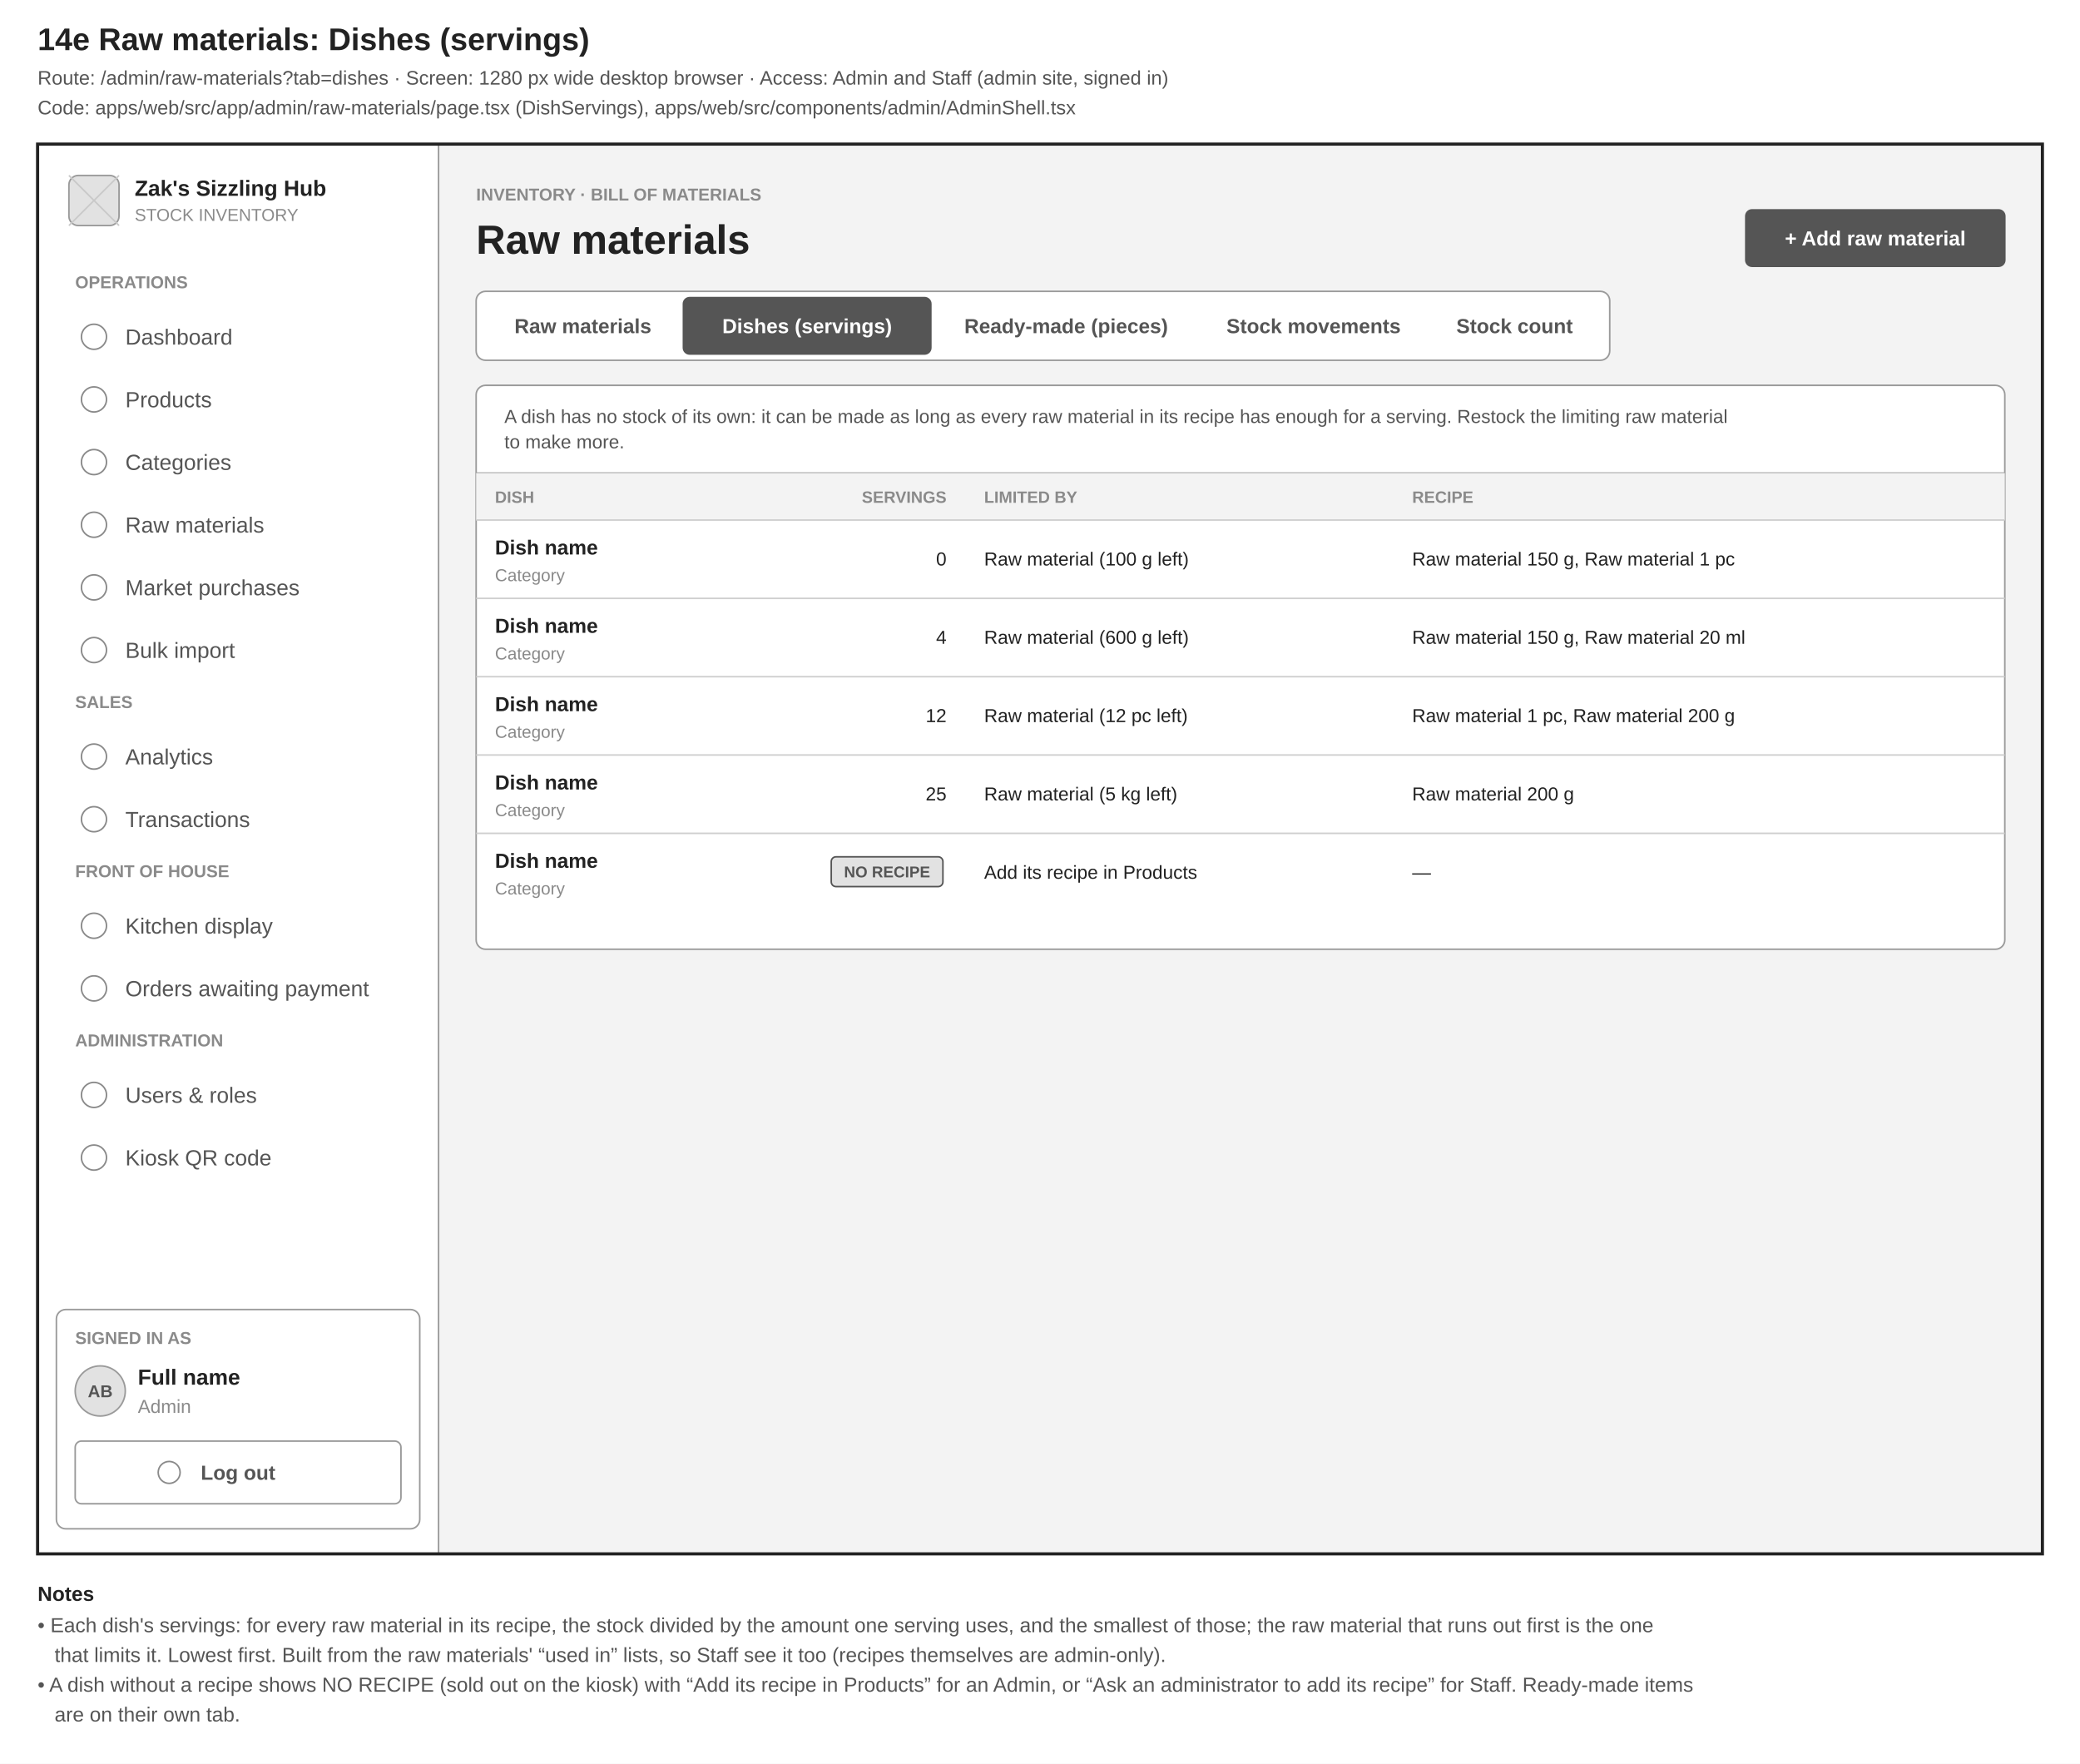
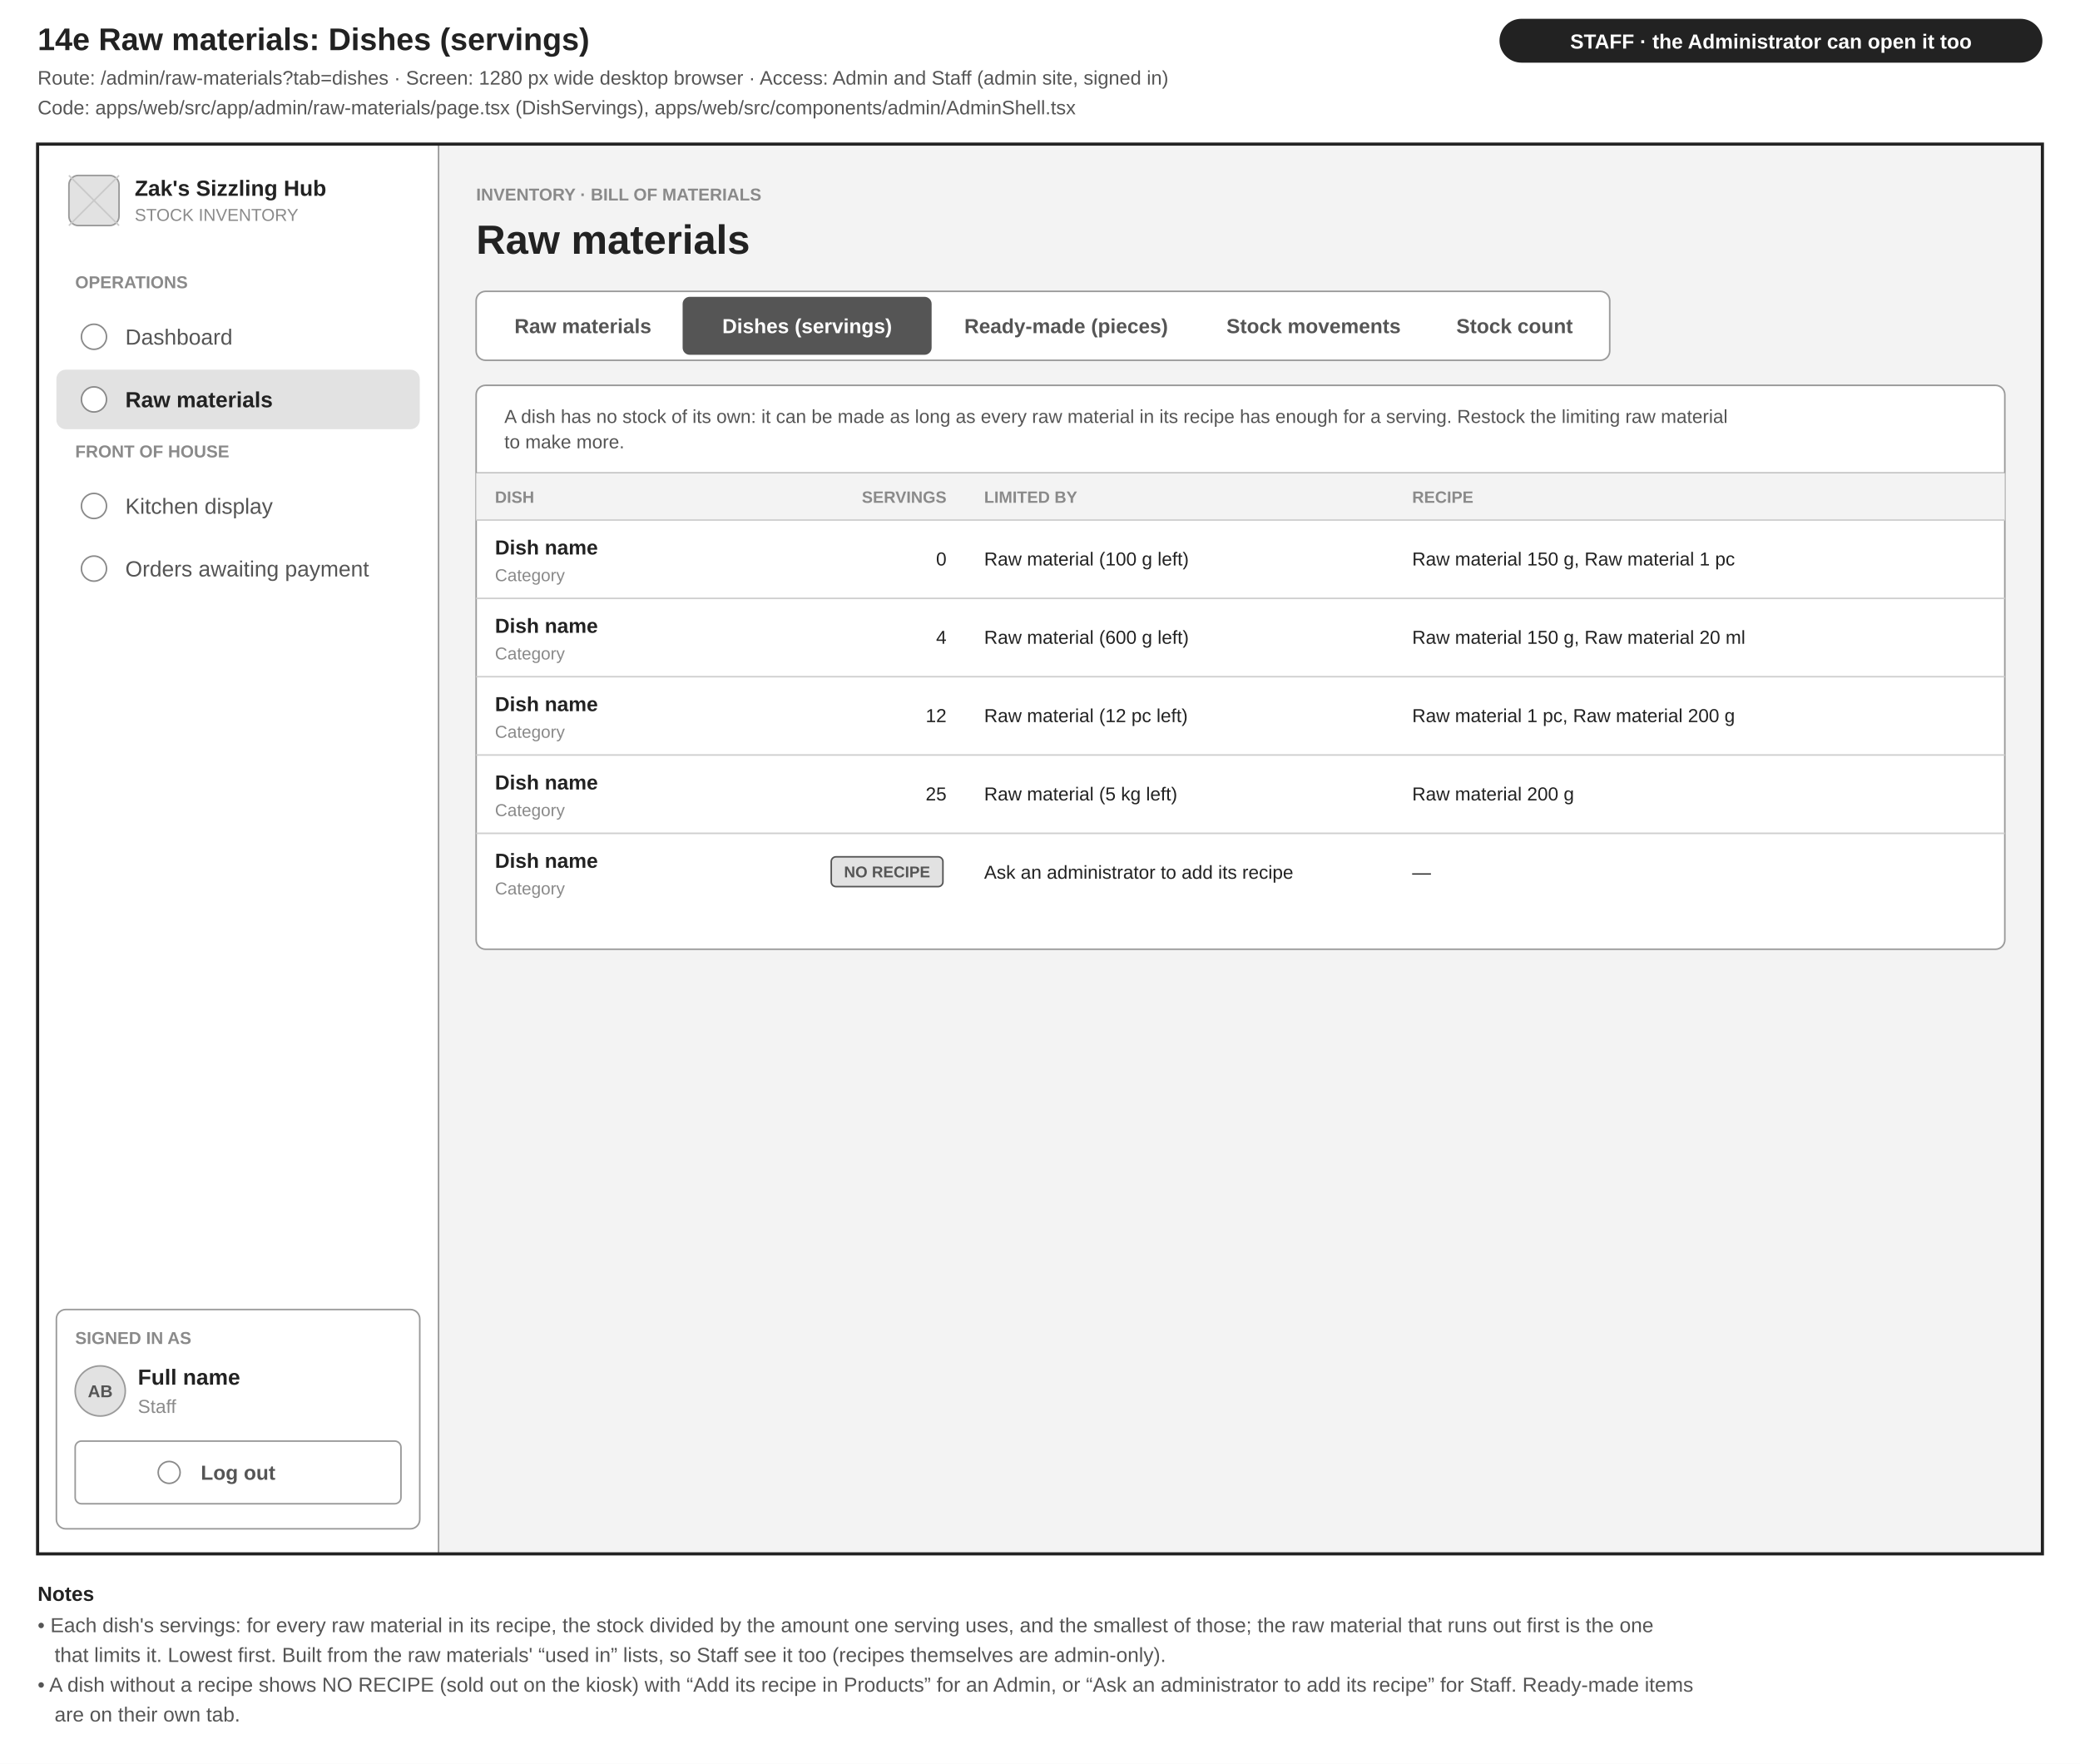
<svg xmlns="http://www.w3.org/2000/svg" width="1328" height="1126" viewBox="0 0 1328 1126">
  <rect x="0" y="0" width="1328" height="1126" fill="#ffffff" />
  <text x="24" y="32" font-family="Arial, Helvetica, sans-serif" font-size="20" font-weight="700" fill="#222222">14e  Raw materials: Dishes (servings)</text>
  <text x="24" y="54" font-family="Arial, Helvetica, sans-serif" font-size="12.5" fill="#555555">Route: /admin/raw-materials?tab=dishes   ·   Screen: 1280 px wide desktop browser   ·   Access: Admin and Staff (admin site, signed in)</text>
  <text x="24" y="73" font-family="Arial, Helvetica, sans-serif" font-size="12.5" fill="#555555">Code: apps/web/src/app/admin/raw-materials/page.tsx (DishServings), apps/web/src/components/admin/AdminShell.tsx</text>
+   <rect x="957.37" y="12" width="346.63" height="28" rx="14" fill="#222222" />
+   <text x="1130.685" y="31" font-family="Arial, Helvetica, sans-serif" font-size="13" font-weight="700" fill="#ffffff" text-anchor="middle">STAFF  ·  the Administrator can open it too</text>
  <text x="24" y="1022" font-family="Arial, Helvetica, sans-serif" font-size="13" font-weight="700" fill="#222222">Notes</text>
  <text x="24" y="1042" font-family="Arial, Helvetica, sans-serif" font-size="13" fill="#555555" xml:space="preserve">• Each dish's servings: for every raw material in its recipe, the stock divided by the amount one serving uses, and the smallest of those; the raw material that runs out first is the one</text>
  <text x="24" y="1061" font-family="Arial, Helvetica, sans-serif" font-size="13" fill="#555555" xml:space="preserve">   that limits it. Lowest first. Built from the raw materials' “used in” lists, so Staff see it too (recipes themselves are admin-only).</text>
  <text x="24" y="1080" font-family="Arial, Helvetica, sans-serif" font-size="13" fill="#555555" xml:space="preserve">• A dish without a recipe shows NO RECIPE (sold out on the kiosk) with “Add its recipe in Products” for an Admin, or “Ask an administrator to add its recipe” for Staff. Ready-made items</text>
  <text x="24" y="1099" font-family="Arial, Helvetica, sans-serif" font-size="13" fill="#555555" xml:space="preserve">   are on their own tab.</text>
  <g transform="translate(24,92)">
    <clipPath id="frame">
      <rect x="0" y="0" width="1280" height="900" />
    </clipPath>
    <g clip-path="url(#frame)">
      <rect x="0" y="0" width="1280" height="900" fill="#ffffff" />
      <rect x="0" y="0" width="1280" height="900" rx="0" fill="#f3f3f3" stroke="none" />
      <rect x="0" y="0" width="256" height="900" rx="0" fill="#ffffff" stroke="none" />
      <line x1="256" y1="0" x2="256" y2="900" stroke="#9a9a9a" stroke-width="1" />
      <rect x="20" y="20" width="32" height="32" rx="6" fill="#e2e2e2" stroke="#9a9a9a" stroke-width="1" />
      <line x1="20" y1="20" x2="52" y2="52" stroke="#c9c9c9" stroke-width="1" />
      <line x1="52" y1="20" x2="20" y2="52" stroke="#c9c9c9" stroke-width="1" />
      <text x="62" y="33" font-family="Arial, Helvetica, sans-serif" font-size="14" font-weight="700" text-anchor="start" fill="#222222">Zak's Sizzling Hub</text>
      <text x="62" y="49" font-family="Arial, Helvetica, sans-serif" font-size="11" font-weight="400" text-anchor="start" fill="#8a8a8a">STOCK INVENTORY</text>
      <text x="24" y="92" font-family="Arial, Helvetica, sans-serif" font-size="11" font-weight="700" text-anchor="start" fill="#8a8a8a">OPERATIONS</text>
      <circle cx="36" cy="123" r="8" fill="#ffffff" stroke="#8a8a8a" stroke-width="1" />
      <text x="56" y="128" font-family="Arial, Helvetica, sans-serif" font-size="14" font-weight="400" text-anchor="start" fill="#555555">Dashboard</text>
+       <rect x="12" y="144" width="232" height="38" rx="6" fill="#e2e2e2" stroke="none" />
      <circle cx="36" cy="163" r="8" fill="#ffffff" stroke="#8a8a8a" stroke-width="1" />
-       <text x="56" y="168" font-family="Arial, Helvetica, sans-serif" font-size="14" font-weight="400" text-anchor="start" fill="#555555">Products</text>
-       <circle cx="36" cy="203" r="8" fill="#ffffff" stroke="#8a8a8a" stroke-width="1" />
-       <text x="56" y="208" font-family="Arial, Helvetica, sans-serif" font-size="14" font-weight="400" text-anchor="start" fill="#555555">Categories</text>
-       <circle cx="36" cy="243" r="8" fill="#ffffff" stroke="#8a8a8a" stroke-width="1" />
-       <text x="56" y="248" font-family="Arial, Helvetica, sans-serif" font-size="14" font-weight="400" text-anchor="start" fill="#555555">Raw materials</text>
-       <circle cx="36" cy="283" r="8" fill="#ffffff" stroke="#8a8a8a" stroke-width="1" />
-       <text x="56" y="288" font-family="Arial, Helvetica, sans-serif" font-size="14" font-weight="400" text-anchor="start" fill="#555555">Market purchases</text>
-       <circle cx="36" cy="323" r="8" fill="#ffffff" stroke="#8a8a8a" stroke-width="1" />
-       <text x="56" y="328" font-family="Arial, Helvetica, sans-serif" font-size="14" font-weight="400" text-anchor="start" fill="#555555">Bulk import</text>
-       <text x="24" y="360" font-family="Arial, Helvetica, sans-serif" font-size="11" font-weight="700" text-anchor="start" fill="#8a8a8a">SALES</text>
-       <circle cx="36" cy="391" r="8" fill="#ffffff" stroke="#8a8a8a" stroke-width="1" />
-       <text x="56" y="396" font-family="Arial, Helvetica, sans-serif" font-size="14" font-weight="400" text-anchor="start" fill="#555555">Analytics</text>
-       <circle cx="36" cy="431" r="8" fill="#ffffff" stroke="#8a8a8a" stroke-width="1" />
-       <text x="56" y="436" font-family="Arial, Helvetica, sans-serif" font-size="14" font-weight="400" text-anchor="start" fill="#555555">Transactions</text>
-       <text x="24" y="468" font-family="Arial, Helvetica, sans-serif" font-size="11" font-weight="700" text-anchor="start" fill="#8a8a8a">FRONT OF HOUSE</text>
-       <circle cx="36" cy="499" r="8" fill="#ffffff" stroke="#8a8a8a" stroke-width="1" />
-       <text x="56" y="504" font-family="Arial, Helvetica, sans-serif" font-size="14" font-weight="400" text-anchor="start" fill="#555555">Kitchen display</text>
-       <circle cx="36" cy="539" r="8" fill="#ffffff" stroke="#8a8a8a" stroke-width="1" />
-       <text x="56" y="544" font-family="Arial, Helvetica, sans-serif" font-size="14" font-weight="400" text-anchor="start" fill="#555555">Orders awaiting payment</text>
-       <text x="24" y="576" font-family="Arial, Helvetica, sans-serif" font-size="11" font-weight="700" text-anchor="start" fill="#8a8a8a">ADMINISTRATION</text>
-       <circle cx="36" cy="607" r="8" fill="#ffffff" stroke="#8a8a8a" stroke-width="1" />
-       <text x="56" y="612" font-family="Arial, Helvetica, sans-serif" font-size="14" font-weight="400" text-anchor="start" fill="#555555">Users &amp; roles</text>
-       <circle cx="36" cy="647" r="8" fill="#ffffff" stroke="#8a8a8a" stroke-width="1" />
-       <text x="56" y="652" font-family="Arial, Helvetica, sans-serif" font-size="14" font-weight="400" text-anchor="start" fill="#555555">Kiosk QR code</text>
+       <text x="56" y="168" font-family="Arial, Helvetica, sans-serif" font-size="14" font-weight="700" text-anchor="start" fill="#222222">Raw materials</text>
+       <text x="24" y="200" font-family="Arial, Helvetica, sans-serif" font-size="11" font-weight="700" text-anchor="start" fill="#8a8a8a">FRONT OF HOUSE</text>
+       <circle cx="36" cy="231" r="8" fill="#ffffff" stroke="#8a8a8a" stroke-width="1" />
+       <text x="56" y="236" font-family="Arial, Helvetica, sans-serif" font-size="14" font-weight="400" text-anchor="start" fill="#555555">Kitchen display</text>
+       <circle cx="36" cy="271" r="8" fill="#ffffff" stroke="#8a8a8a" stroke-width="1" />
+       <text x="56" y="276" font-family="Arial, Helvetica, sans-serif" font-size="14" font-weight="400" text-anchor="start" fill="#555555">Orders awaiting payment</text>
      <rect x="12" y="744" width="232" height="140" rx="6" fill="#ffffff" stroke="#9a9a9a" stroke-width="1" />
      <text x="24" y="766" font-family="Arial, Helvetica, sans-serif" font-size="11" font-weight="700" text-anchor="start" fill="#8a8a8a">SIGNED IN AS</text>
      <circle cx="40" cy="796" r="16" fill="#e2e2e2" stroke="#9a9a9a" stroke-width="1" />
      <text x="40" y="800" font-family="Arial, Helvetica, sans-serif" font-size="11" font-weight="700" text-anchor="middle" fill="#555555">AB</text>
      <text x="64" y="792" font-family="Arial, Helvetica, sans-serif" font-size="14" font-weight="700" text-anchor="start" fill="#222222">Full name</text>
-       <text x="64" y="810" font-family="Arial, Helvetica, sans-serif" font-size="12" font-weight="400" text-anchor="start" fill="#8a8a8a">Admin</text>
+       <text x="64" y="810" font-family="Arial, Helvetica, sans-serif" font-size="12" font-weight="400" text-anchor="start" fill="#8a8a8a">Staff</text>
      <rect x="24" y="828" width="208" height="40" rx="4" fill="#ffffff" stroke="#9a9a9a" stroke-width="1" />
      <text x="128.0" y="852.68" font-family="Arial, Helvetica, sans-serif" font-size="13" font-weight="700" text-anchor="middle" fill="#555555">Log out</text>
      <circle cx="84" cy="848" r="7" fill="#ffffff" stroke="#8a8a8a" stroke-width="1" />
      <text x="280" y="36" font-family="Arial, Helvetica, sans-serif" font-size="11" font-weight="700" text-anchor="start" fill="#8a8a8a">INVENTORY · BILL OF MATERIALS</text>
      <text x="280" y="70" font-family="Arial, Helvetica, sans-serif" font-size="26" font-weight="700" text-anchor="start" fill="#222222">Raw materials</text>
-       <rect x="1090.62" y="42" width="165.38" height="36" rx="4" fill="#555555" stroke="#555555" stroke-width="1" />
-       <text x="1173.31" y="64.68" font-family="Arial, Helvetica, sans-serif" font-size="13" font-weight="700" text-anchor="middle" fill="#ffffff">+ Add raw material</text>
      <rect x="280" y="94" width="723.75" height="44" rx="6" fill="#ffffff" stroke="#9a9a9a" stroke-width="1" />
      <text x="348.165" y="120.68" font-family="Arial, Helvetica, sans-serif" font-size="13" font-weight="700" text-anchor="middle" fill="#555555">Raw materials</text>
      <rect x="412.33" y="98" width="157.97" height="36" rx="4" fill="#555555" stroke="#555555" stroke-width="1" />
      <text x="491.315" y="120.68" font-family="Arial, Helvetica, sans-serif" font-size="13" font-weight="700" text-anchor="middle" fill="#ffffff">Dishes (servings)</text>
      <text x="656.695" y="120.68" font-family="Arial, Helvetica, sans-serif" font-size="13" font-weight="700" text-anchor="middle" fill="#555555">Ready-made (pieces)</text>
      <text x="814.665" y="120.68" font-family="Arial, Helvetica, sans-serif" font-size="13" font-weight="700" text-anchor="middle" fill="#555555">Stock movements</text>
      <text x="942.995" y="120.68" font-family="Arial, Helvetica, sans-serif" font-size="13" font-weight="700" text-anchor="middle" fill="#555555">Stock count</text>
      <rect x="280" y="154" width="976" height="360" rx="6" fill="#ffffff" stroke="#9a9a9a" stroke-width="1" />
      <text x="298" y="178" font-family="Arial, Helvetica, sans-serif" font-size="12" font-weight="400" text-anchor="start" fill="#555555">A dish has no stock of its own: it can be made as long as every raw material in its recipe has enough for a serving. Restock the limiting raw material</text>
      <text x="298" y="194.2" font-family="Arial, Helvetica, sans-serif" font-size="12" font-weight="400" text-anchor="start" fill="#555555">to make more.</text>
      <line x1="280" y1="210" x2="1256" y2="210" stroke="#9a9a9a" stroke-width="1" />
      <rect x="280" y="210" width="976" height="30" rx="0" fill="#f3f3f3" stroke="none" stroke-width="1" />
      <text x="292" y="229.0" font-family="Arial, Helvetica, sans-serif" font-size="10.5" font-weight="700" text-anchor="start" fill="#8a8a8a">DISH</text>
      <text x="580.32" y="229.0" font-family="Arial, Helvetica, sans-serif" font-size="10.5" font-weight="700" text-anchor="end" fill="#8a8a8a">SERVINGS</text>
      <text x="604.32" y="229.0" font-family="Arial, Helvetica, sans-serif" font-size="10.5" font-weight="700" text-anchor="start" fill="#8a8a8a">LIMITED BY</text>
      <text x="877.6" y="229.0" font-family="Arial, Helvetica, sans-serif" font-size="10.5" font-weight="700" text-anchor="start" fill="#8a8a8a">RECIPE</text>
      <line x1="280" y1="240" x2="1256" y2="240" stroke="#cfcfcf" stroke-width="1" />
      <text x="292" y="262.0" font-family="Arial, Helvetica, sans-serif" font-size="13" font-weight="700" text-anchor="start" fill="#222222">Dish name</text>
      <text x="292" y="279.0" font-family="Arial, Helvetica, sans-serif" font-size="11" font-weight="400" text-anchor="start" fill="#8a8a8a">Category</text>
      <text x="580.32" y="269.0" font-family="Arial, Helvetica, sans-serif" font-size="12" font-weight="400" text-anchor="end" fill="#222222">0</text>
      <text x="604.32" y="269.0" font-family="Arial, Helvetica, sans-serif" font-size="12" font-weight="400" text-anchor="start" fill="#222222">Raw material (100 g left)</text>
      <text x="877.6" y="269.0" font-family="Arial, Helvetica, sans-serif" font-size="12" font-weight="400" text-anchor="start" fill="#222222">Raw material 150 g, Raw material 1 pc</text>
      <line x1="280" y1="290" x2="1256" y2="290" stroke="#cfcfcf" stroke-width="1" />
      <text x="292" y="312.0" font-family="Arial, Helvetica, sans-serif" font-size="13" font-weight="700" text-anchor="start" fill="#222222">Dish name</text>
      <text x="292" y="329.0" font-family="Arial, Helvetica, sans-serif" font-size="11" font-weight="400" text-anchor="start" fill="#8a8a8a">Category</text>
      <text x="580.32" y="319.0" font-family="Arial, Helvetica, sans-serif" font-size="12" font-weight="400" text-anchor="end" fill="#222222">4</text>
      <text x="604.32" y="319.0" font-family="Arial, Helvetica, sans-serif" font-size="12" font-weight="400" text-anchor="start" fill="#222222">Raw material (600 g left)</text>
      <text x="877.6" y="319.0" font-family="Arial, Helvetica, sans-serif" font-size="12" font-weight="400" text-anchor="start" fill="#222222">Raw material 150 g, Raw material 20 ml</text>
      <line x1="280" y1="340" x2="1256" y2="340" stroke="#cfcfcf" stroke-width="1" />
      <text x="292" y="362.0" font-family="Arial, Helvetica, sans-serif" font-size="13" font-weight="700" text-anchor="start" fill="#222222">Dish name</text>
      <text x="292" y="379.0" font-family="Arial, Helvetica, sans-serif" font-size="11" font-weight="400" text-anchor="start" fill="#8a8a8a">Category</text>
      <text x="580.32" y="369.0" font-family="Arial, Helvetica, sans-serif" font-size="12" font-weight="400" text-anchor="end" fill="#222222">12</text>
      <text x="604.32" y="369.0" font-family="Arial, Helvetica, sans-serif" font-size="12" font-weight="400" text-anchor="start" fill="#222222">Raw material (12 pc left)</text>
      <text x="877.6" y="369.0" font-family="Arial, Helvetica, sans-serif" font-size="12" font-weight="400" text-anchor="start" fill="#222222">Raw material 1 pc, Raw material 200 g</text>
      <line x1="280" y1="390" x2="1256" y2="390" stroke="#cfcfcf" stroke-width="1" />
      <text x="292" y="412.0" font-family="Arial, Helvetica, sans-serif" font-size="13" font-weight="700" text-anchor="start" fill="#222222">Dish name</text>
      <text x="292" y="429.0" font-family="Arial, Helvetica, sans-serif" font-size="11" font-weight="400" text-anchor="start" fill="#8a8a8a">Category</text>
      <text x="580.32" y="419.0" font-family="Arial, Helvetica, sans-serif" font-size="12" font-weight="400" text-anchor="end" fill="#222222">25</text>
      <text x="604.32" y="419.0" font-family="Arial, Helvetica, sans-serif" font-size="12" font-weight="400" text-anchor="start" fill="#222222">Raw material (5 kg left)</text>
      <text x="877.6" y="419.0" font-family="Arial, Helvetica, sans-serif" font-size="12" font-weight="400" text-anchor="start" fill="#222222">Raw material 200 g</text>
      <line x1="280" y1="440" x2="1256" y2="440" stroke="#cfcfcf" stroke-width="1" />
      <text x="292" y="462.0" font-family="Arial, Helvetica, sans-serif" font-size="13" font-weight="700" text-anchor="start" fill="#222222">Dish name</text>
      <text x="292" y="479.0" font-family="Arial, Helvetica, sans-serif" font-size="11" font-weight="400" text-anchor="start" fill="#8a8a8a">Category</text>
      <rect x="506.72" y="455.0" width="71.3" height="19" rx="3" fill="#e2e2e2" stroke="#555555" stroke-width="1" />
      <text x="542.37" y="468.1" font-family="Arial, Helvetica, sans-serif" font-size="10" font-weight="700" text-anchor="middle" fill="#555555">NO RECIPE</text>
-       <text x="604.32" y="469.0" font-family="Arial, Helvetica, sans-serif" font-size="12" font-weight="400" text-anchor="start" fill="#222222">Add its recipe in Products</text>
+       <text x="604.32" y="469.0" font-family="Arial, Helvetica, sans-serif" font-size="12" font-weight="400" text-anchor="start" fill="#222222">Ask an administrator to add its recipe</text>
      <text x="877.6" y="469.0" font-family="Arial, Helvetica, sans-serif" font-size="12" font-weight="400" text-anchor="start" fill="#222222">—</text>
    </g>
    <rect x="0" y="0" width="1280" height="900" fill="none" stroke="#222222" stroke-width="2" />
  </g>
</svg>
